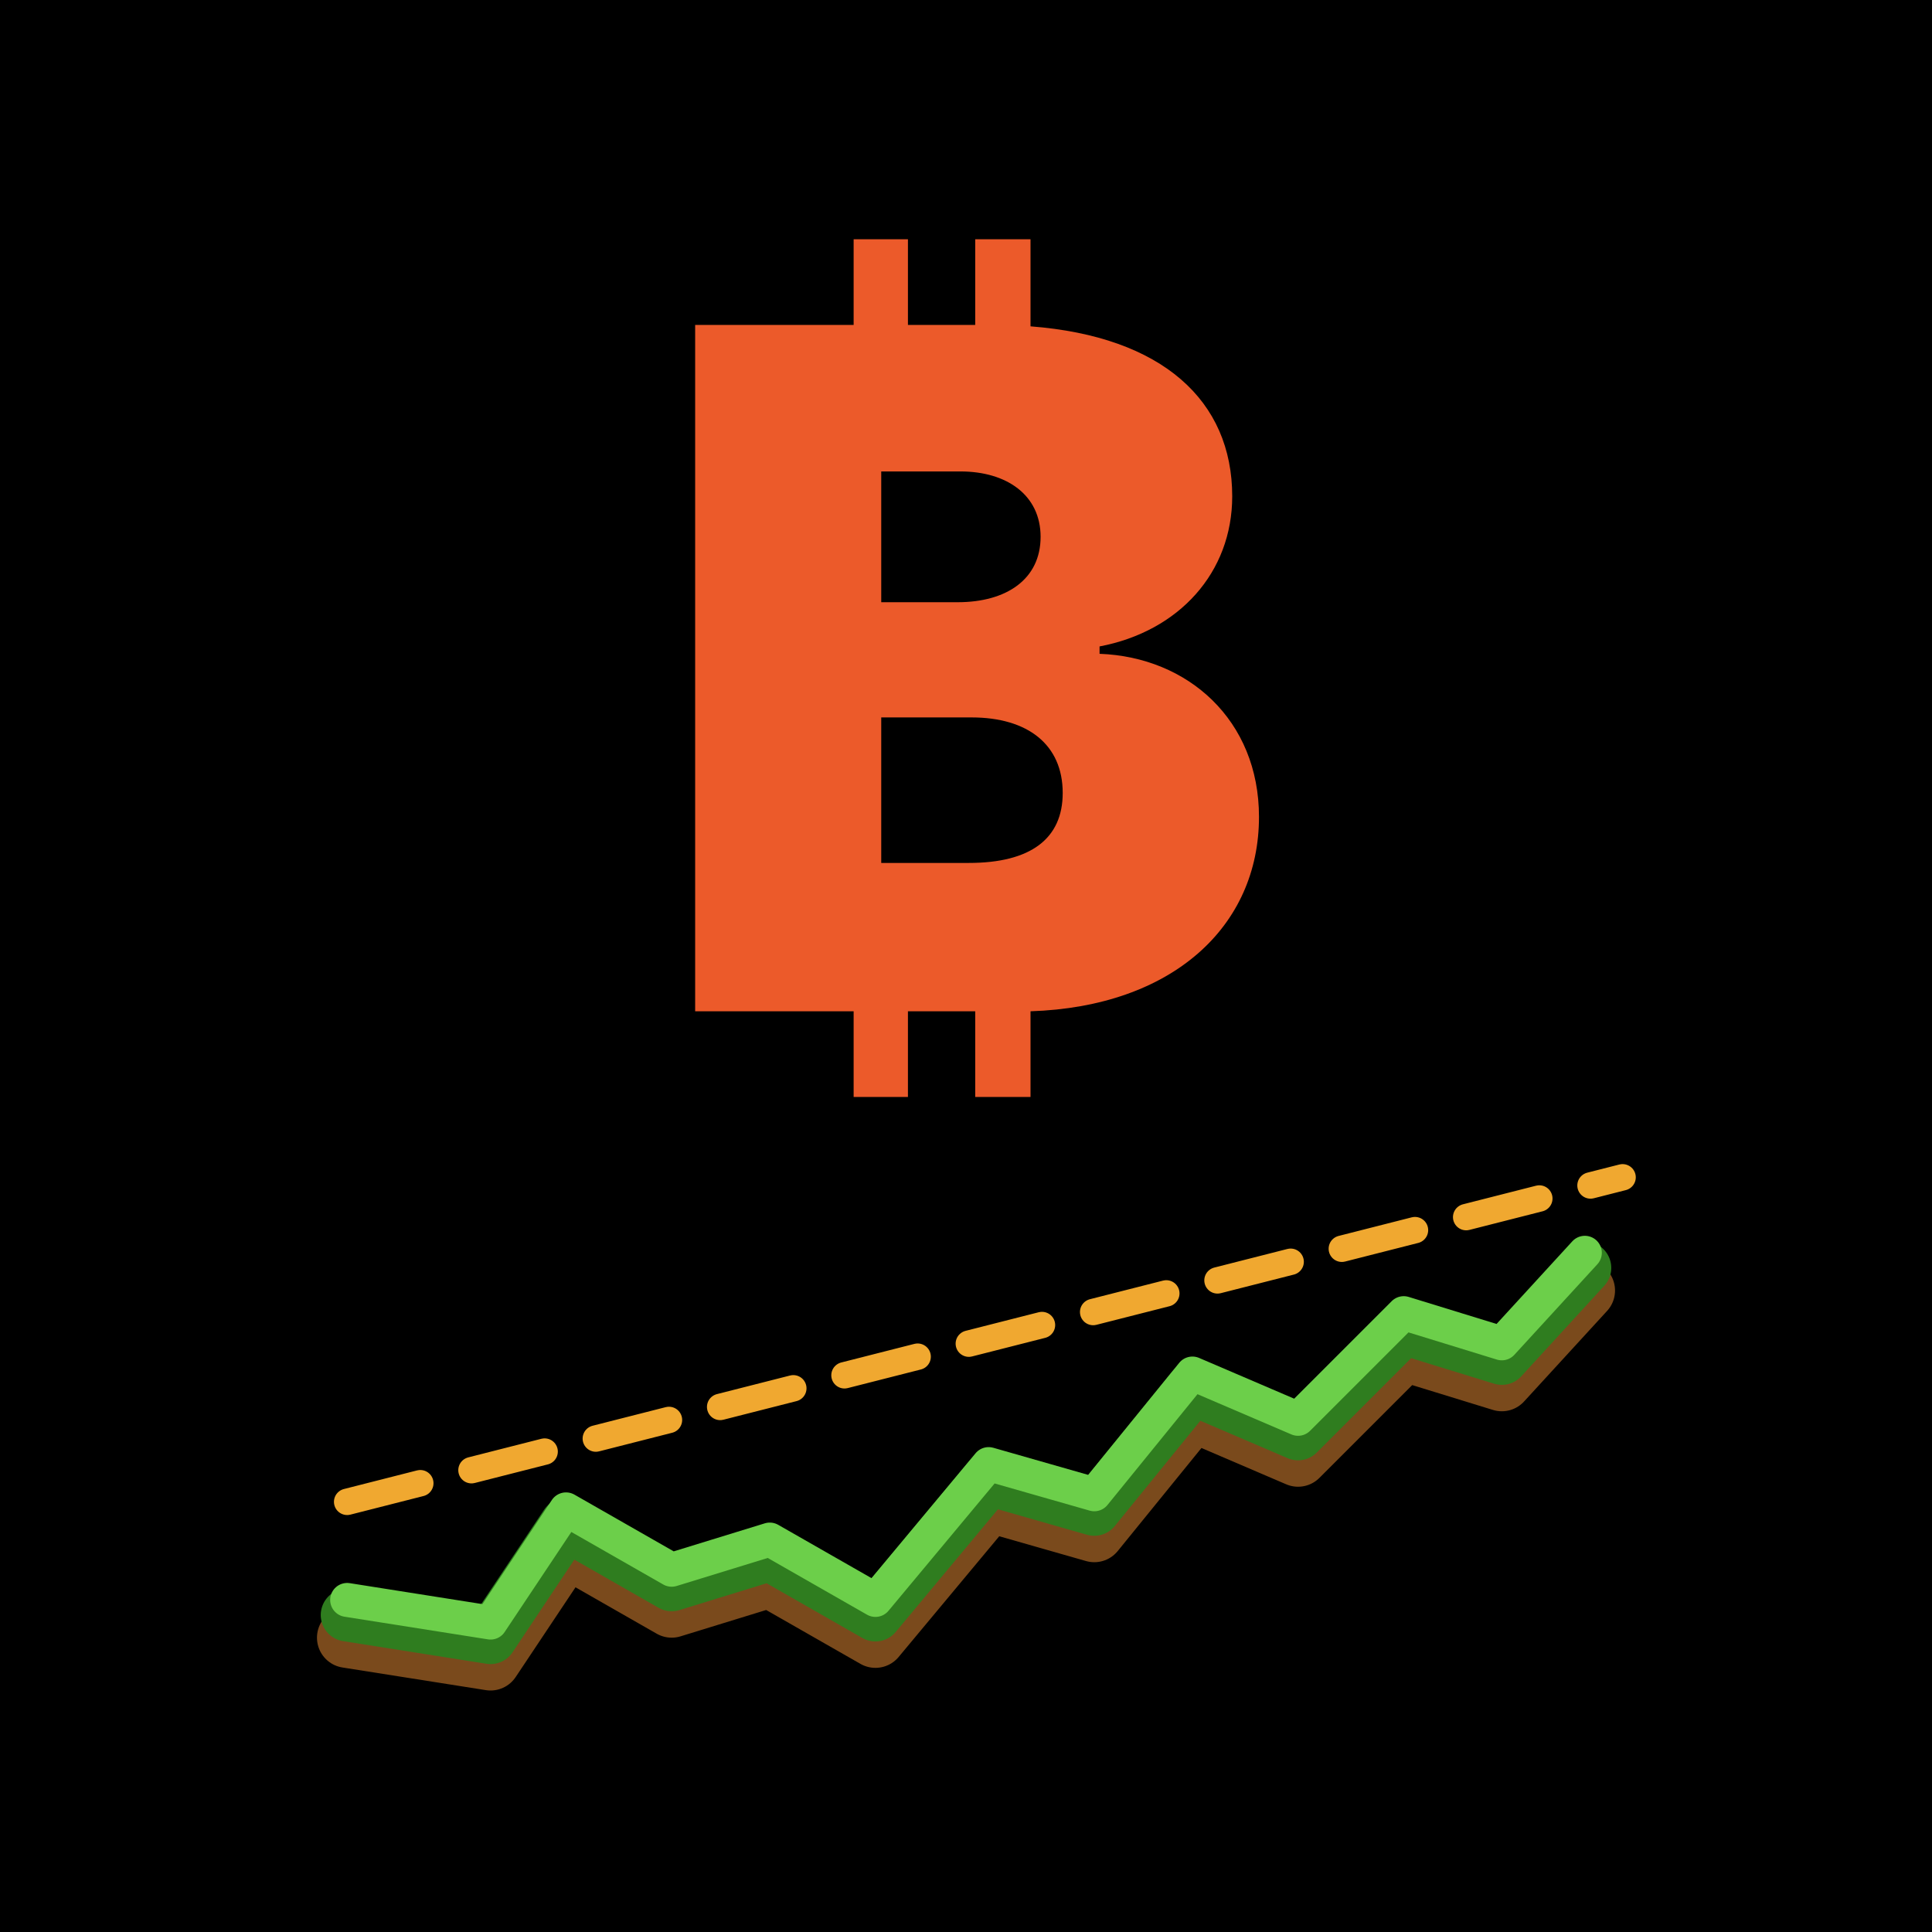
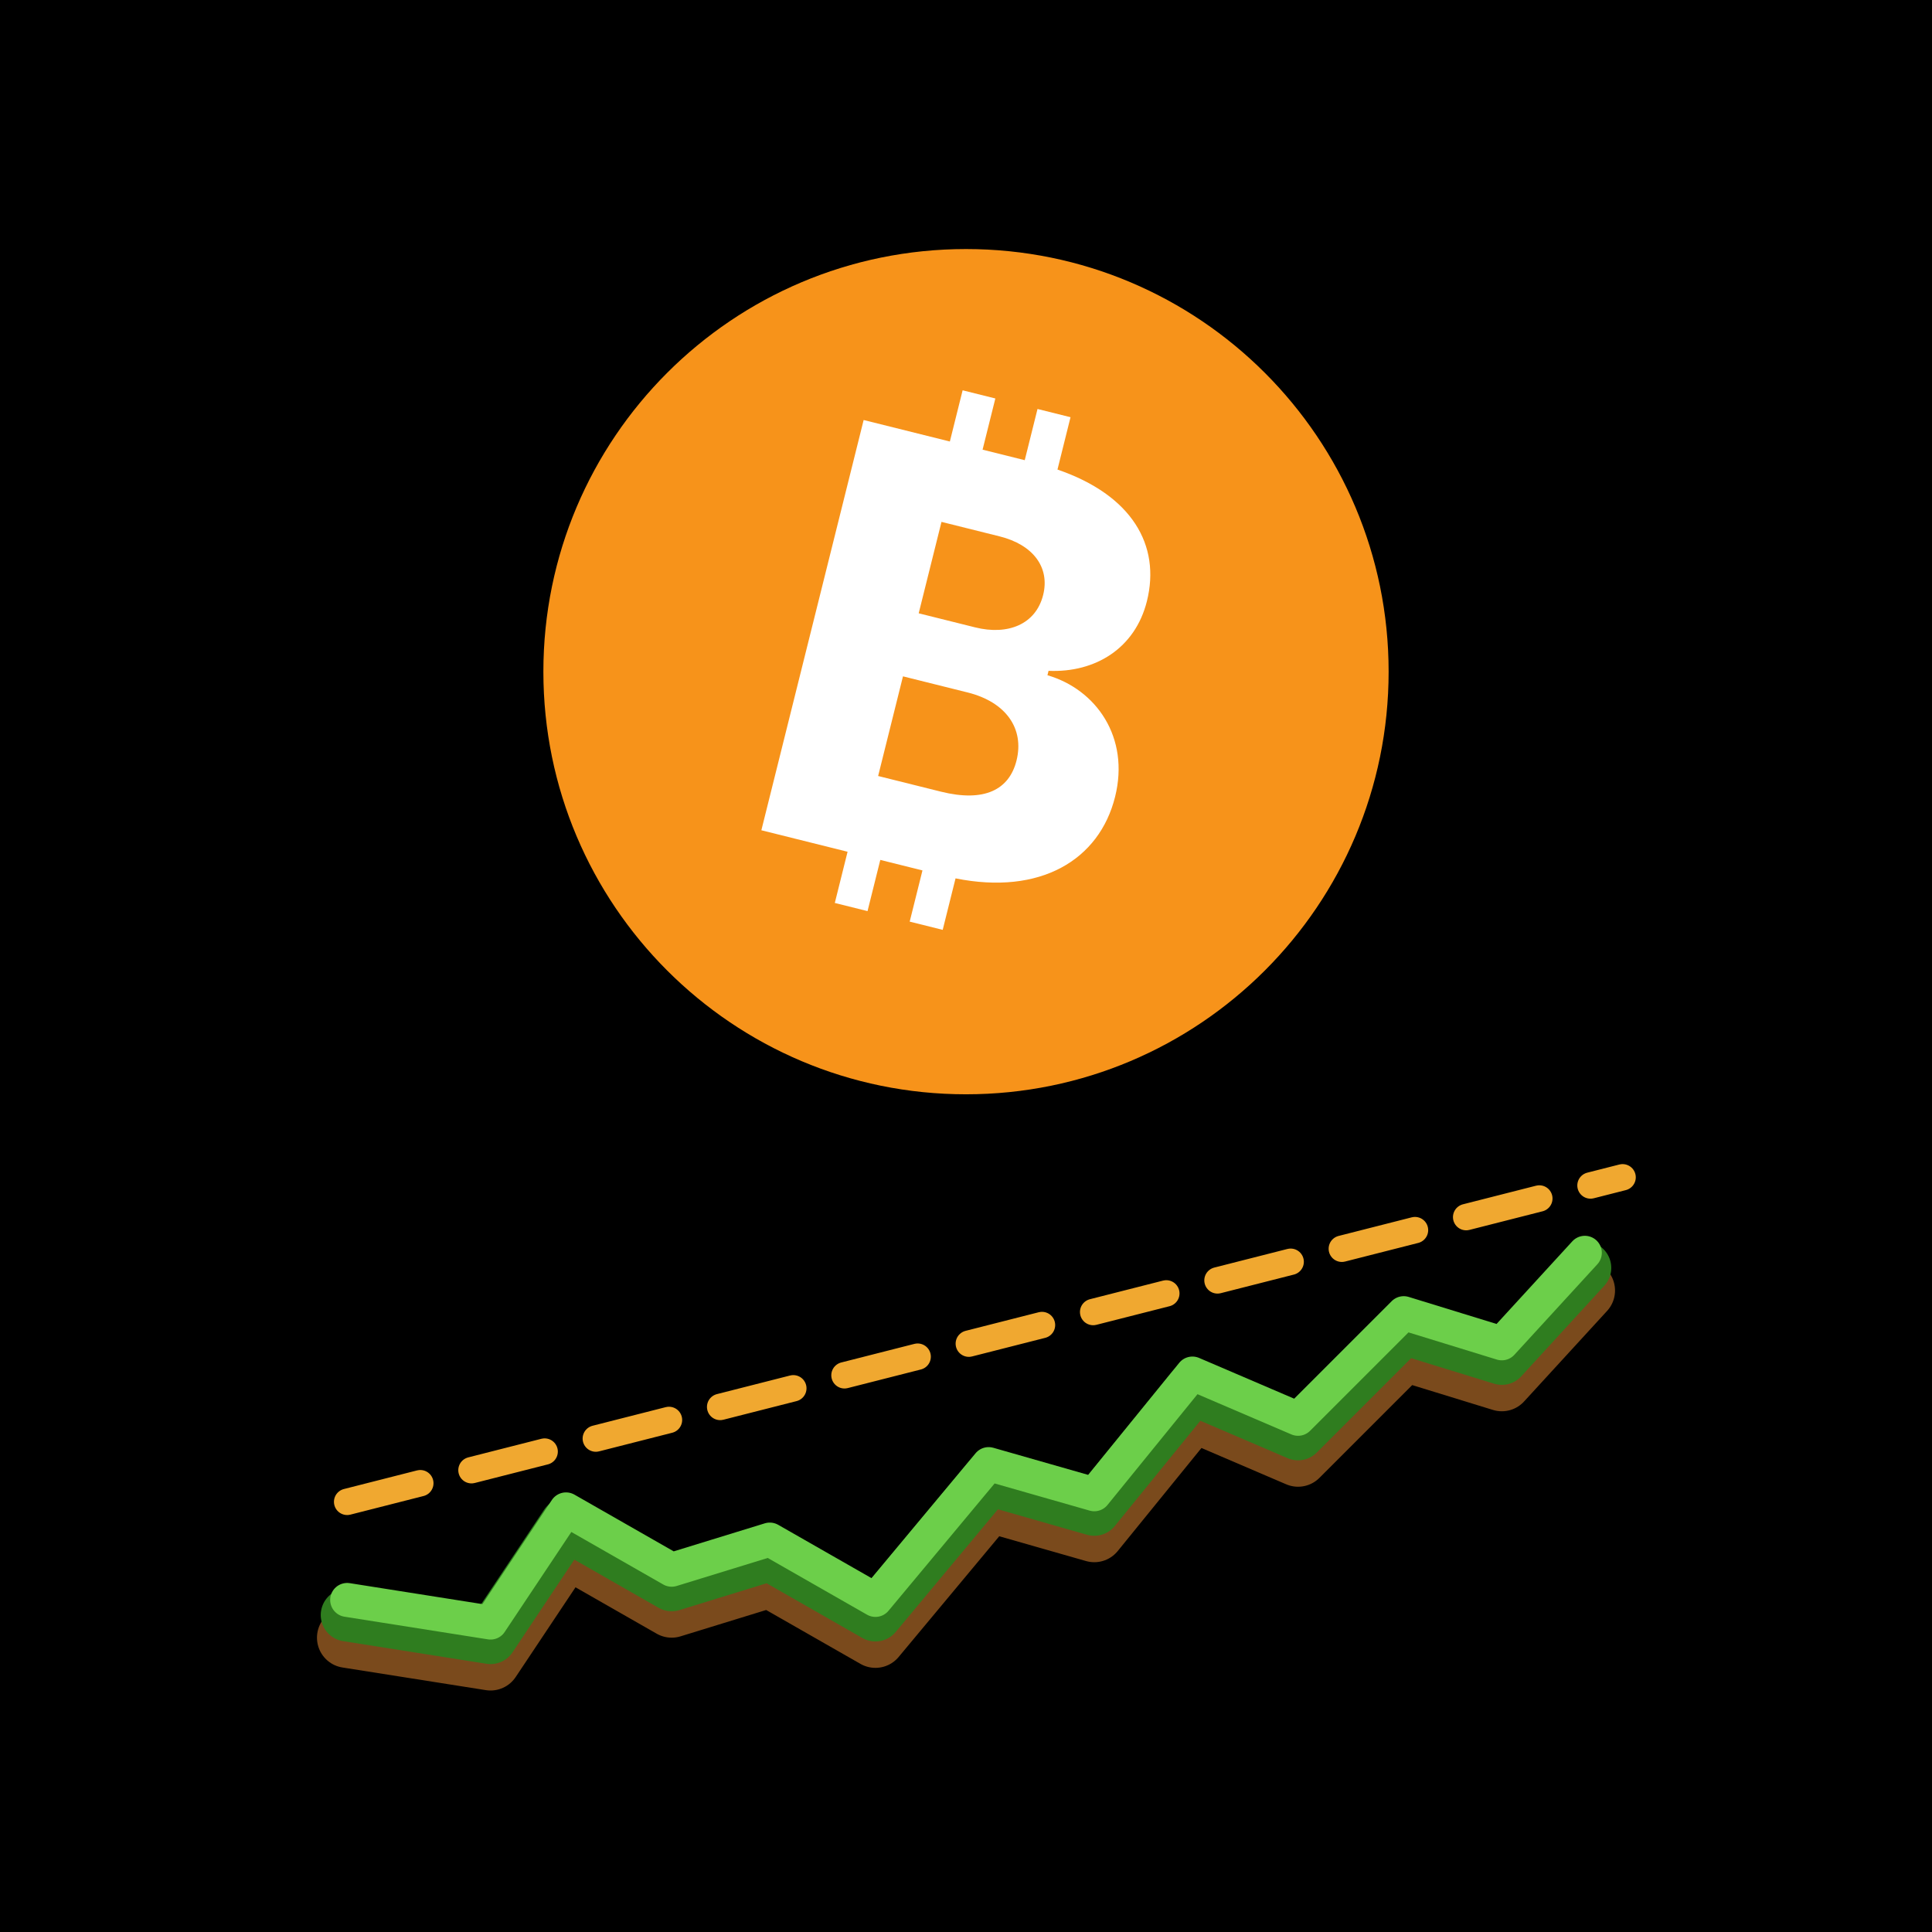
<svg xmlns="http://www.w3.org/2000/svg" id="i" viewBox="0 0 512 512" width="512" height="512">
  <rect width="512" height="512" fill="#000" />
-   <text x="256" y="268" text-anchor="middle" font-family="Inter" font-weight="900" font-size="250" fill="#ec5a2a">₿</text>
+   <circle cx="256" cy="178" r="112" fill="#F7931A" />
+   <text x="256" y="178" dy="0.35em" text-anchor="middle" font-family="Inter" font-weight="800" font-size="154" fill="#fff" transform="rotate(14 256 178)">₿</text>
  <line x1="92" y1="398" x2="430" y2="312" stroke="#f0a830" stroke-width="7" stroke-dasharray="20 14" stroke-linecap="round" />
  <g fill="none" stroke-linejoin="round" stroke-linecap="round">
    <path id="p" d="M92 424 L130 430 L150 400 L178 416 L204 408 L232 424 L262 388 L290 396 L316 364 L344 376 L372 348 L398 356 L420 332" />
    <use href="#p" stroke="#7a4a1c" stroke-width="16" transform="translate(0 10)" />
    <use href="#p" stroke="#2f7d1f" stroke-width="14" transform="translate(0 4)" />
    <use href="#p" stroke="#6ccf4a" stroke-width="9" />
  </g>
</svg>
